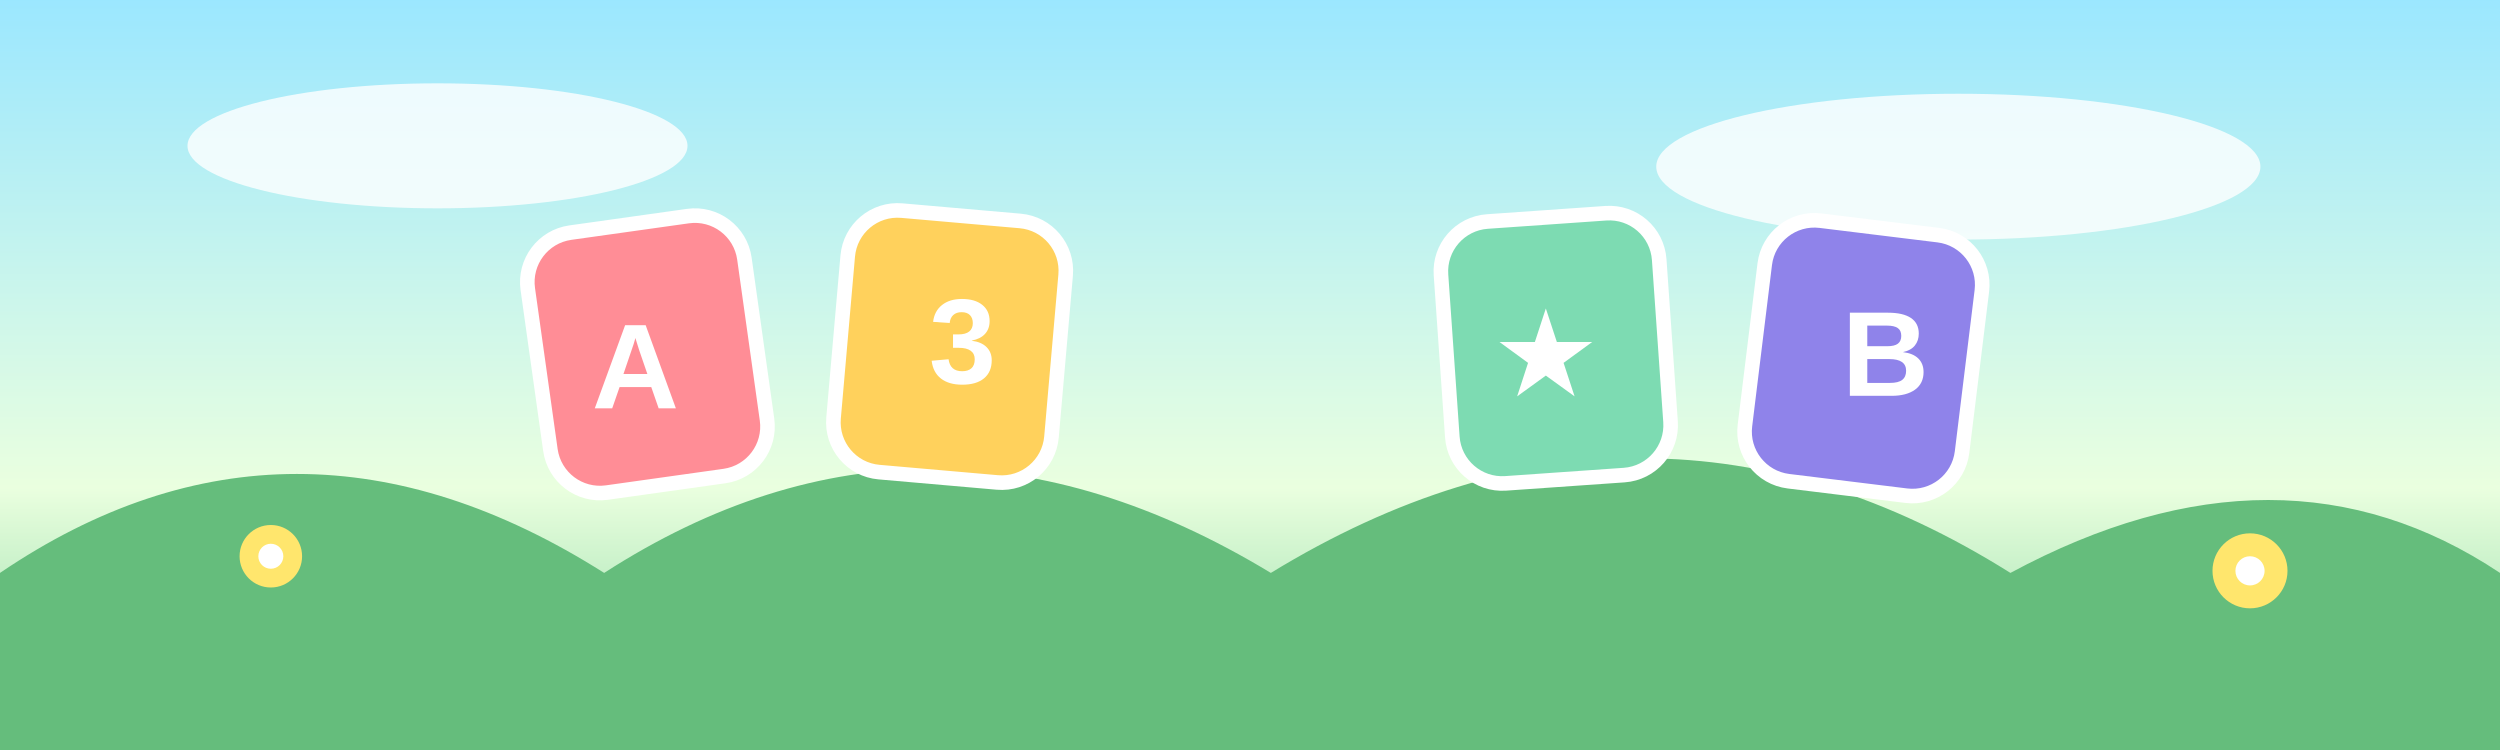
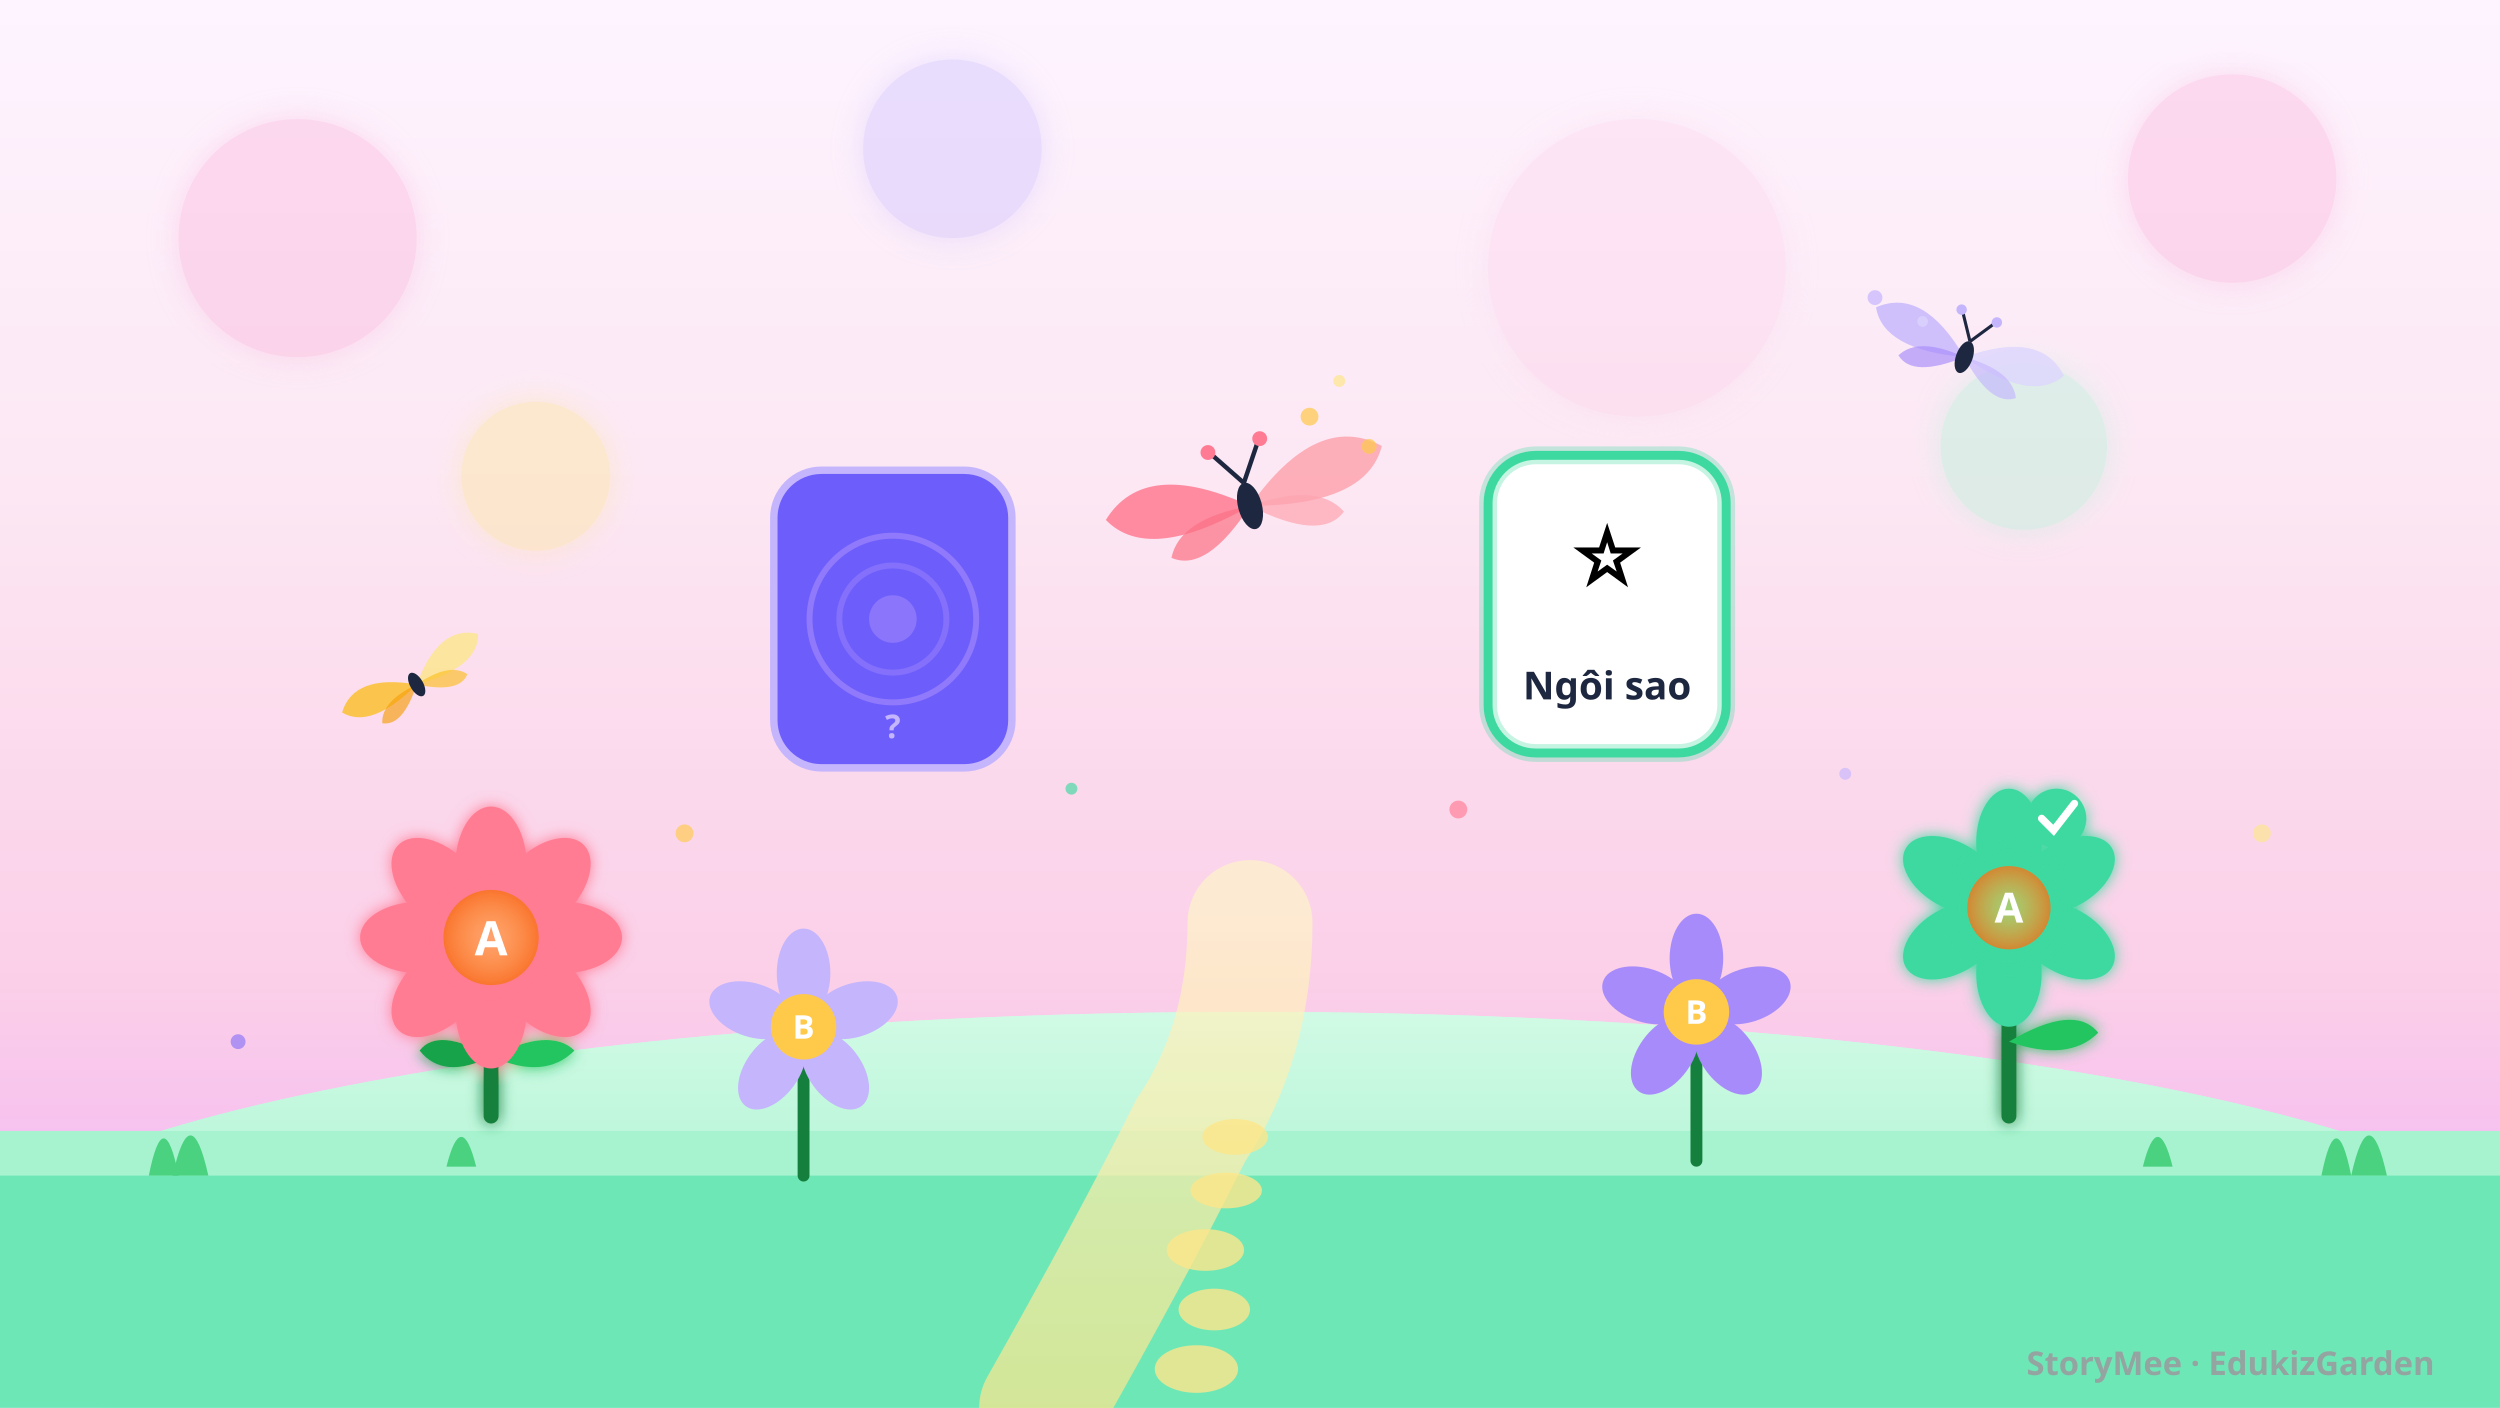
- <svg xmlns="http://www.w3.org/2000/svg" viewBox="0 0 1200 360" role="img" aria-labelledby="t d">
+ <svg xmlns="http://www.w3.org/2000/svg" viewBox="0 0 840 473" width="840" height="473" role="img" aria-label="Edukiz — Khu vườn trí nhớ ma thuật với hoa phát sáng và bướm dữ liệu">
  <defs>
-     <linearGradient id="s" x2="0" y2="1">
-       <stop stop-color="#9be7ff" />
-       <stop offset=".65" stop-color="#eaffdf" />
-       <stop offset="1" stop-color="#80d39b" />
+     <linearGradient id="sunsetSky" x1="0" y1="0" x2="0" y2="1">
+       <stop offset="0%" stop-color="#fdf4ff" />
+       <stop offset="35%" stop-color="#fce7f3" />
+       <stop offset="70%" stop-color="#fbcfe8" />
+       <stop offset="100%" stop-color="#f0abfc" />
    </linearGradient>
+     <linearGradient id="gardenGround" x1="0" y1="0" x2="0" y2="1">
+       <stop offset="0%" stop-color="#d1fae5" />
+       <stop offset="50%" stop-color="#a7f3d0" />
+       <stop offset="100%" stop-color="#6ee7b7" />
+     </linearGradient>
+     <linearGradient id="gardenPath" x1="0" y1="0" x2="0" y2="1">
+       <stop offset="0%" stop-color="#fef3c7" />
+       <stop offset="100%" stop-color="#fde68a" />
+     </linearGradient>
+     <radialGradient id="cardGlow" cx="50%" cy="50%" r="50%">
+       <stop offset="0%" stop-color="#ff7b93" stop-opacity="0.5" />
+       <stop offset="100%" stop-color="#ff7b93" stop-opacity="0" />
+     </radialGradient>
+     <radialGradient id="matchGlow" cx="50%" cy="50%" r="50%">
+       <stop offset="0%" stop-color="#3ed9a0" stop-opacity="0.5" />
+       <stop offset="100%" stop-color="#3ed9a0" stop-opacity="0" />
+     </radialGradient>
+     <radialGradient id="flowerGlow" cx="50%" cy="50%" r="50%">
+       <stop offset="0%" stop-color="#ffc94a" />
+       <stop offset="100%" stop-color="#f97316" />
+     </radialGradient>
+     <filter id="bokeh" x="-10%" y="-10%" width="120%" height="120%">
+       <feGaussianBlur stdDeviation="5" result="blur" />
+       <feMerge>
+         <feMergeNode in="blur" />
+         <feMergeNode in="SourceGraphic" />
+       </feMerge>
+     </filter>
+     <filter id="petalGlow" x="-20%" y="-20%" width="140%" height="140%">
+       <feGaussianBlur stdDeviation="2.5" result="blur" />
+       <feMerge>
+         <feMergeNode in="blur" />
+         <feMergeNode in="SourceGraphic" />
+       </feMerge>
+     </filter>
  </defs>
-   <path fill="url(#s)" d="M0 0h1200v360H0z" />
-   <g fill="#fff" opacity=".8">
-     <ellipse cx="210" cy="70" rx="120" ry="30" />
-     <ellipse cx="940" cy="80" rx="145" ry="35" />
+   <rect width="840" height="473" fill="url(#sunsetSky)" />
+   <g filter="url(#bokeh)" opacity="0.35">
+     <circle cx="100" cy="80" r="40" fill="#f9a8d4" />
+     <circle cx="320" cy="50" r="30" fill="#c4b5fd" />
+     <circle cx="550" cy="90" r="50" fill="#fbcfe8" />
+     <circle cx="750" cy="60" r="35" fill="#f9a8d4" />
+     <circle cx="180" cy="160" r="25" fill="#fde68a" />
+     <circle cx="680" cy="150" r="28" fill="#a7f3d0" />
  </g>
-   <path fill="#65bd7c" d="M0 275q140-95 290 0 155-100 320 0 180-110 355 0 130-70 235 0v85H0z" />
-   <g stroke="#fff" stroke-width="7">
-     <rect x="250" y="115" width="105" height="126" rx="24" fill="#ff8d96" transform="rotate(-8 250 115)" />
-     <rect x="409" y="99" width="105" height="126" rx="24" fill="#ffd15c" transform="rotate(5 409 99)" />
-     <rect x="690" y="108" width="105" height="126" rx="24" fill="#7ddbb2" transform="rotate(-4 690 108)" />
-     <rect x="850" y="103" width="105" height="126" rx="24" fill="#8f83ea" transform="rotate(7 850 103)" />
+   <ellipse cx="420" cy="430" rx="440" ry="90" fill="url(#gardenGround)" />
+   <ellipse cx="420" cy="430" rx="440" ry="90" fill="url(#gardenGround)" />
+   <rect x="0" y="380" width="840" height="93" fill="#a7f3d0" />
+   <rect x="0" y="395" width="840" height="78" fill="#6ee7b7" />
+   <path d="M350,473 Q380,420 400,380 Q420,350 420,310" stroke="url(#gardenPath)" stroke-width="42" fill="none" stroke-linecap="round" opacity="0.7" />
+   <g fill="#fde68a" opacity="0.8">
+     <ellipse cx="402" cy="460" rx="14" ry="8" />
+     <ellipse cx="408" cy="440" rx="12" ry="7" />
+     <ellipse cx="405" cy="420" rx="13" ry="7" />
+     <ellipse cx="412" cy="400" rx="12" ry="6" />
+     <ellipse cx="415" cy="382" rx="11" ry="6" />
  </g>
-   <g fill="#fff" font-family="Arial,sans-serif" font-size="58" font-weight="700" text-anchor="middle">
-     <text x="305" y="196">A</text>
-     <text x="462" y="184">3</text>
-     <text x="742" y="190">★</text>
-     <text x="905" y="190">B</text>
+   <g transform="translate(165, 315)" filter="url(#petalGlow)">
+     <line x1="0" y1="60" x2="0" y2="10" stroke="#15803d" stroke-width="5" stroke-linecap="round" />
+     <path d="M0,40 Q20,30 28,38 Q18,48 0,40 Z" fill="#22c55e" />
+     <path d="M0,40 Q-18,30 -24,38 Q-16,48 0,40 Z" fill="#16a34a" />
+     <g fill="#ff7b93">
+       <ellipse cx="0" cy="-24" rx="12" ry="20" transform="rotate(0)" />
+       <ellipse cx="0" cy="-24" rx="12" ry="20" transform="rotate(45)" />
+       <ellipse cx="0" cy="-24" rx="12" ry="20" transform="rotate(90)" />
+       <ellipse cx="0" cy="-24" rx="12" ry="20" transform="rotate(135)" />
+       <ellipse cx="0" cy="-24" rx="12" ry="20" transform="rotate(180)" />
+       <ellipse cx="0" cy="-24" rx="12" ry="20" transform="rotate(225)" />
+       <ellipse cx="0" cy="-24" rx="12" ry="20" transform="rotate(270)" />
+       <ellipse cx="0" cy="-24" rx="12" ry="20" transform="rotate(315)" />
+     </g>
+     <circle r="16" fill="url(#flowerGlow)" />
+     <circle r="26" fill="url(#cardGlow)" />
+     <text text-anchor="middle" y="6" font-size="16" fill="white" font-weight="bold" font-family="sans-serif">A</text>
  </g>
-   <g fill="#ffe66d">
-     <circle cx="130" cy="267" r="15" />
-     <circle cx="1080" cy="274" r="18" />
+   <g transform="translate(675, 305)" filter="url(#petalGlow)">
+     <line x1="0" y1="70" x2="0" y2="10" stroke="#15803d" stroke-width="5" stroke-linecap="round" />
+     <path d="M0,45 Q22,32 30,42 Q20,52 0,45 Z" fill="#22c55e" />
+     <g fill="#3ed9a0">
+       <ellipse cx="0" cy="-22" rx="11" ry="18" transform="rotate(0)" />
+       <ellipse cx="0" cy="-22" rx="11" ry="18" transform="rotate(60)" />
+       <ellipse cx="0" cy="-22" rx="11" ry="18" transform="rotate(120)" />
+       <ellipse cx="0" cy="-22" rx="11" ry="18" transform="rotate(180)" />
+       <ellipse cx="0" cy="-22" rx="11" ry="18" transform="rotate(240)" />
+       <ellipse cx="0" cy="-22" rx="11" ry="18" transform="rotate(300)" />
+     </g>
+     <circle r="14" fill="url(#flowerGlow)" />
+     <circle r="24" fill="url(#matchGlow)" />
+     <text text-anchor="middle" y="5" font-size="14" fill="white" font-weight="bold" font-family="sans-serif">A</text>
+     <g transform="translate(16, -30)">
+       <circle r="10" fill="#3ed9a0" />
+       <path d="M-5,0 L-1,4 L6,-5" stroke="white" stroke-width="2.5" stroke-linecap="round" fill="none" />
+     </g>
  </g>
-   <g fill="#fff">
-     <circle cx="130" cy="267" r="6" />
-     <circle cx="1080" cy="274" r="7" />
+   <g transform="translate(270, 345)">
+     <line x1="0" y1="50" x2="0" y2="8" stroke="#15803d" stroke-width="4" stroke-linecap="round" />
+     <g fill="#c4b5fd">
+       <ellipse cx="0" cy="-18" rx="9" ry="15" transform="rotate(0)" />
+       <ellipse cx="0" cy="-18" rx="9" ry="15" transform="rotate(72)" />
+       <ellipse cx="0" cy="-18" rx="9" ry="15" transform="rotate(144)" />
+       <ellipse cx="0" cy="-18" rx="9" ry="15" transform="rotate(216)" />
+       <ellipse cx="0" cy="-18" rx="9" ry="15" transform="rotate(288)" />
+     </g>
+     <circle r="11" fill="#ffc94a" />
+     <text text-anchor="middle" y="4" font-size="11" fill="white" font-weight="bold" font-family="sans-serif">B</text>
  </g>
+   <g transform="translate(570, 340)">
+     <line x1="0" y1="50" x2="0" y2="8" stroke="#15803d" stroke-width="4" stroke-linecap="round" />
+     <g fill="#a78bfa">
+       <ellipse cx="0" cy="-18" rx="9" ry="15" transform="rotate(0)" />
+       <ellipse cx="0" cy="-18" rx="9" ry="15" transform="rotate(72)" />
+       <ellipse cx="0" cy="-18" rx="9" ry="15" transform="rotate(144)" />
+       <ellipse cx="0" cy="-18" rx="9" ry="15" transform="rotate(216)" />
+       <ellipse cx="0" cy="-18" rx="9" ry="15" transform="rotate(288)" />
+     </g>
+     <circle r="11" fill="#ffc94a" />
+     <text text-anchor="middle" y="4" font-size="11" fill="white" font-weight="bold" font-family="sans-serif">B</text>
+   </g>
+   <g transform="translate(300, 210)">
+     <rect x="-40" y="-52" width="80" height="100" rx="16" fill="#6d5efc" stroke="#c4b5fd" stroke-width="2.5" />
+     <circle cx="0" cy="-2" r="28" fill="none" stroke="#a78bfa" stroke-width="2" opacity="0.6" />
+     <circle cx="0" cy="-2" r="18" fill="none" stroke="#a78bfa" stroke-width="2" opacity="0.4" />
+     <circle cx="0" cy="-2" r="8" fill="#a78bfa" opacity="0.5" />
+     <text x="0" y="38" text-anchor="middle" font-size="11" fill="#c4b5fd" font-family="sans-serif" font-weight="bold">?</text>
+   </g>
+   <g transform="translate(540, 205)">
+     <rect x="-40" y="-52" width="80" height="100" rx="16" fill="white" stroke="#3ed9a0" stroke-width="3" />
+     <rect x="-40" y="-52" width="80" height="100" rx="16" fill="none" stroke="#3ed9a0" stroke-width="6" opacity="0.3" />
+     <text x="0" y="-8" text-anchor="middle" font-size="36">⭐</text>
+     <text x="0" y="30" text-anchor="middle" font-size="13" fill="#1e2740" font-family="sans-serif" font-weight="bold">Ngôi sao</text>
+   </g>
+   <g transform="translate(420, 170) rotate(-15)">
+     <path d="M0,0 Q-30,-25 -48,-8 Q-38,10 0,0 Z" fill="#ff7b93" opacity="0.85" />
+     <path d="M0,0 Q30,-25 48,-8 Q38,10 0,0 Z" fill="#fda4af" opacity="0.85" />
+     <path d="M0,0 Q-20,18 -30,10 Q-24,-2 0,0 Z" fill="#fb7185" opacity="0.7" />
+     <path d="M0,0 Q20,18 30,10 Q24,-2 0,0 Z" fill="#fda4af" opacity="0.7" />
+     <ellipse cx="0" cy="0" rx="4" ry="8" fill="#1e2740" />
+     <line x1="0" y1="-8" x2="-8" y2="-20" stroke="#1e2740" stroke-width="1.5" />
+     <circle cx="-9" cy="-21" r="2.5" fill="#ff7b93" />
+     <line x1="0" y1="-8" x2="8" y2="-20" stroke="#1e2740" stroke-width="1.5" />
+     <circle cx="9" cy="-21" r="2.5" fill="#ff7b93" />
+   </g>
+   <g transform="translate(660, 120) rotate(20) scale(0.7)">
+     <path d="M0,0 Q-30,-25 -48,-8 Q-38,10 0,0 Z" fill="#c4b5fd" opacity="0.8" />
+     <path d="M0,0 Q30,-25 48,-8 Q38,10 0,0 Z" fill="#ddd6fe" opacity="0.8" />
+     <path d="M0,0 Q-20,18 -30,10 Q-24,-2 0,0 Z" fill="#a78bfa" opacity="0.65" />
+     <path d="M0,0 Q20,18 30,10 Q24,-2 0,0 Z" fill="#c4b5fd" opacity="0.65" />
+     <ellipse cx="0" cy="0" rx="4" ry="8" fill="#1e2740" />
+     <line x1="0" y1="-8" x2="-8" y2="-20" stroke="#1e2740" stroke-width="1.5" />
+     <circle cx="-9" cy="-21" r="2.5" fill="#c4b5fd" />
+     <line x1="0" y1="-8" x2="8" y2="-20" stroke="#1e2740" stroke-width="1.5" />
+     <circle cx="9" cy="-21" r="2.5" fill="#c4b5fd" />
+   </g>
+   <g transform="translate(140, 230) rotate(-30) scale(0.55)">
+     <path d="M0,0 Q-30,-25 -48,-8 Q-38,10 0,0 Z" fill="#fbbf24" opacity="0.8" />
+     <path d="M0,0 Q30,-25 48,-8 Q38,10 0,0 Z" fill="#fde68a" opacity="0.8" />
+     <path d="M0,0 Q-20,18 -30,10 Q-24,-2 0,0 Z" fill="#f59e0b" opacity="0.65" />
+     <path d="M0,0 Q20,18 30,10 Q24,-2 0,0 Z" fill="#fbbf24" opacity="0.65" />
+     <ellipse cx="0" cy="0" rx="4" ry="8" fill="#1e2740" />
+   </g>
+   <g opacity="0.7">
+     <circle cx="440" cy="140" r="3" fill="#ffc94a" />
+     <circle cx="450" cy="128" r="2" fill="#fde68a" />
+     <circle cx="460" cy="150" r="2.5" fill="#ffc94a" />
+     <circle cx="630" cy="100" r="2.5" fill="#c4b5fd" />
+     <circle cx="646" cy="108" r="1.8" fill="#ddd6fe" />
+   </g>
+   <g fill="#22c55e" opacity="0.7">
+     <path d="M50,395 Q55,370 60,395 Z" />
+     <path d="M58,395 Q64,368 70,395 Z" />
+     <path d="M150,392 Q155,372 160,392 Z" />
+     <path d="M720,392 Q725,372 730,392 Z" />
+     <path d="M780,395 Q785,370 790,395 Z" />
+     <path d="M790,395 Q796,368 802,395 Z" />
+   </g>
+   <g opacity="0.65">
+     <circle cx="230" cy="280" r="3" fill="#ffc94a" />
+     <circle cx="360" cy="265" r="2" fill="#3ed9a0" />
+     <circle cx="490" cy="272" r="3" fill="#ff7b93" />
+     <circle cx="620" cy="260" r="2" fill="#c4b5fd" />
+     <circle cx="760" cy="280" r="3" fill="#fde68a" />
+     <circle cx="80" cy="350" r="2.5" fill="#6d5efc" opacity="0.8" />
+   </g>
+   <text x="818" y="462" text-anchor="end" font-size="11" fill="#db2777" opacity="0.35" font-family="sans-serif" font-weight="bold">StoryMee · EdukizGarden</text>
</svg>
